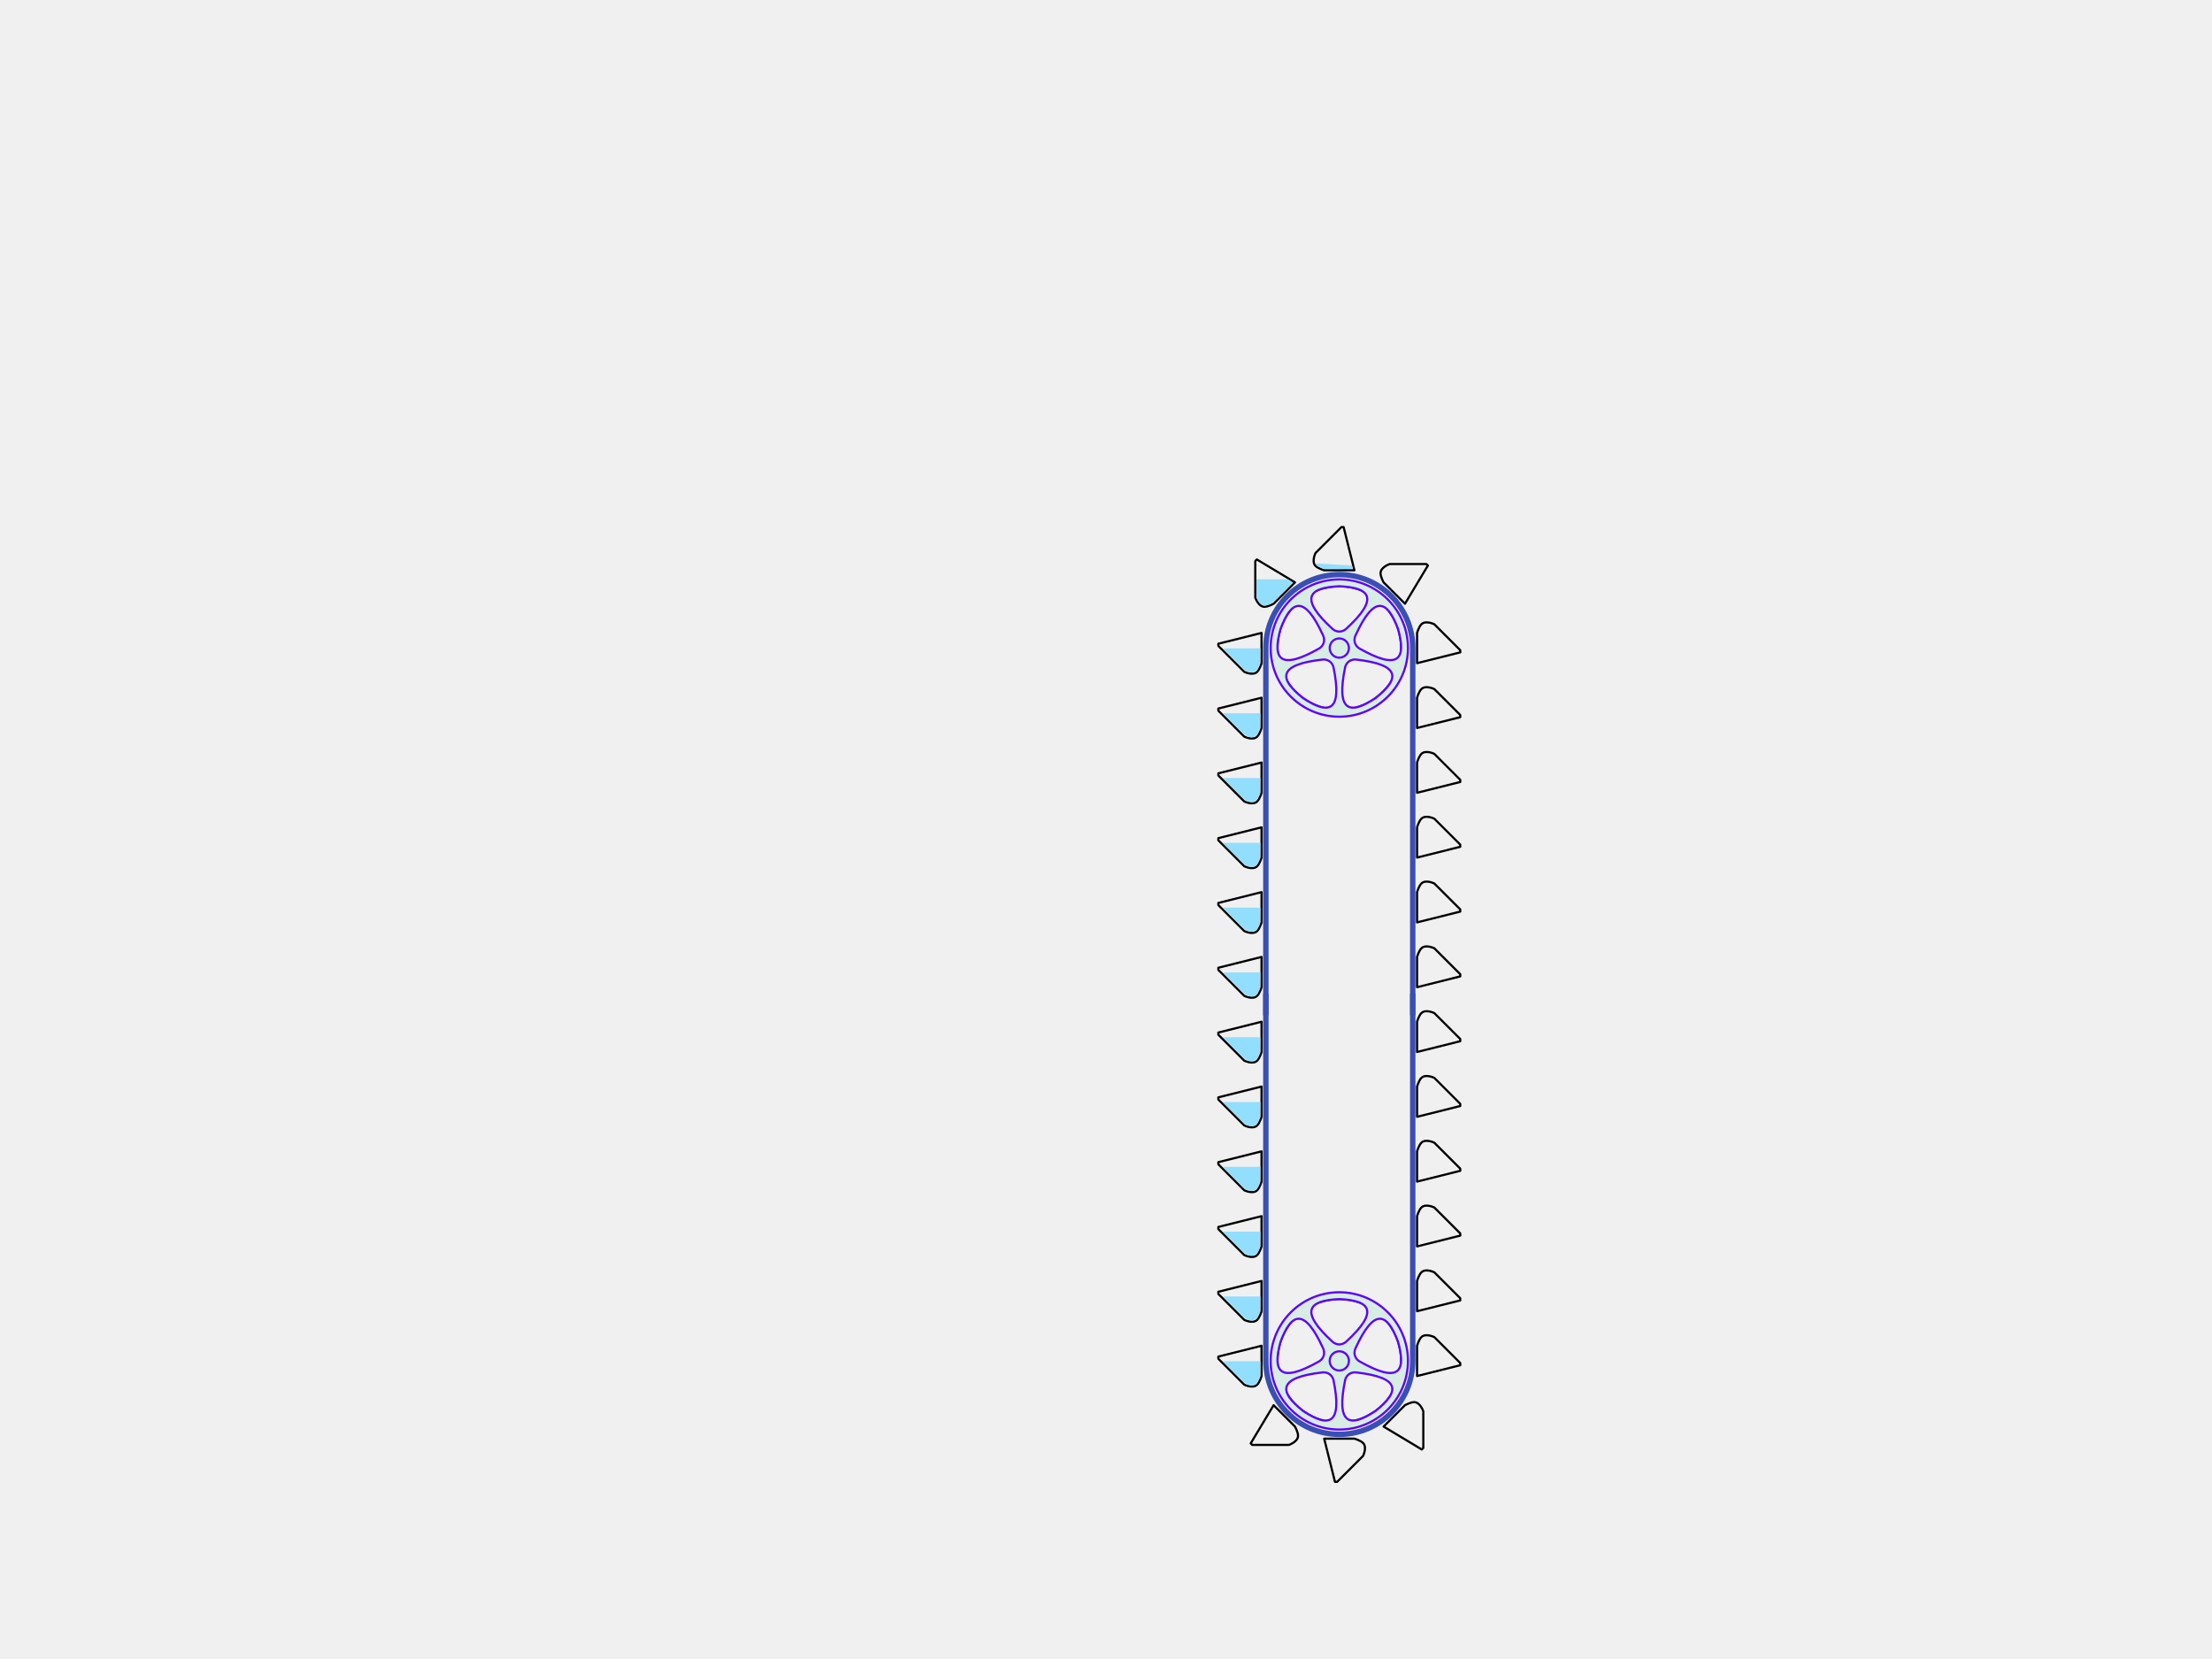
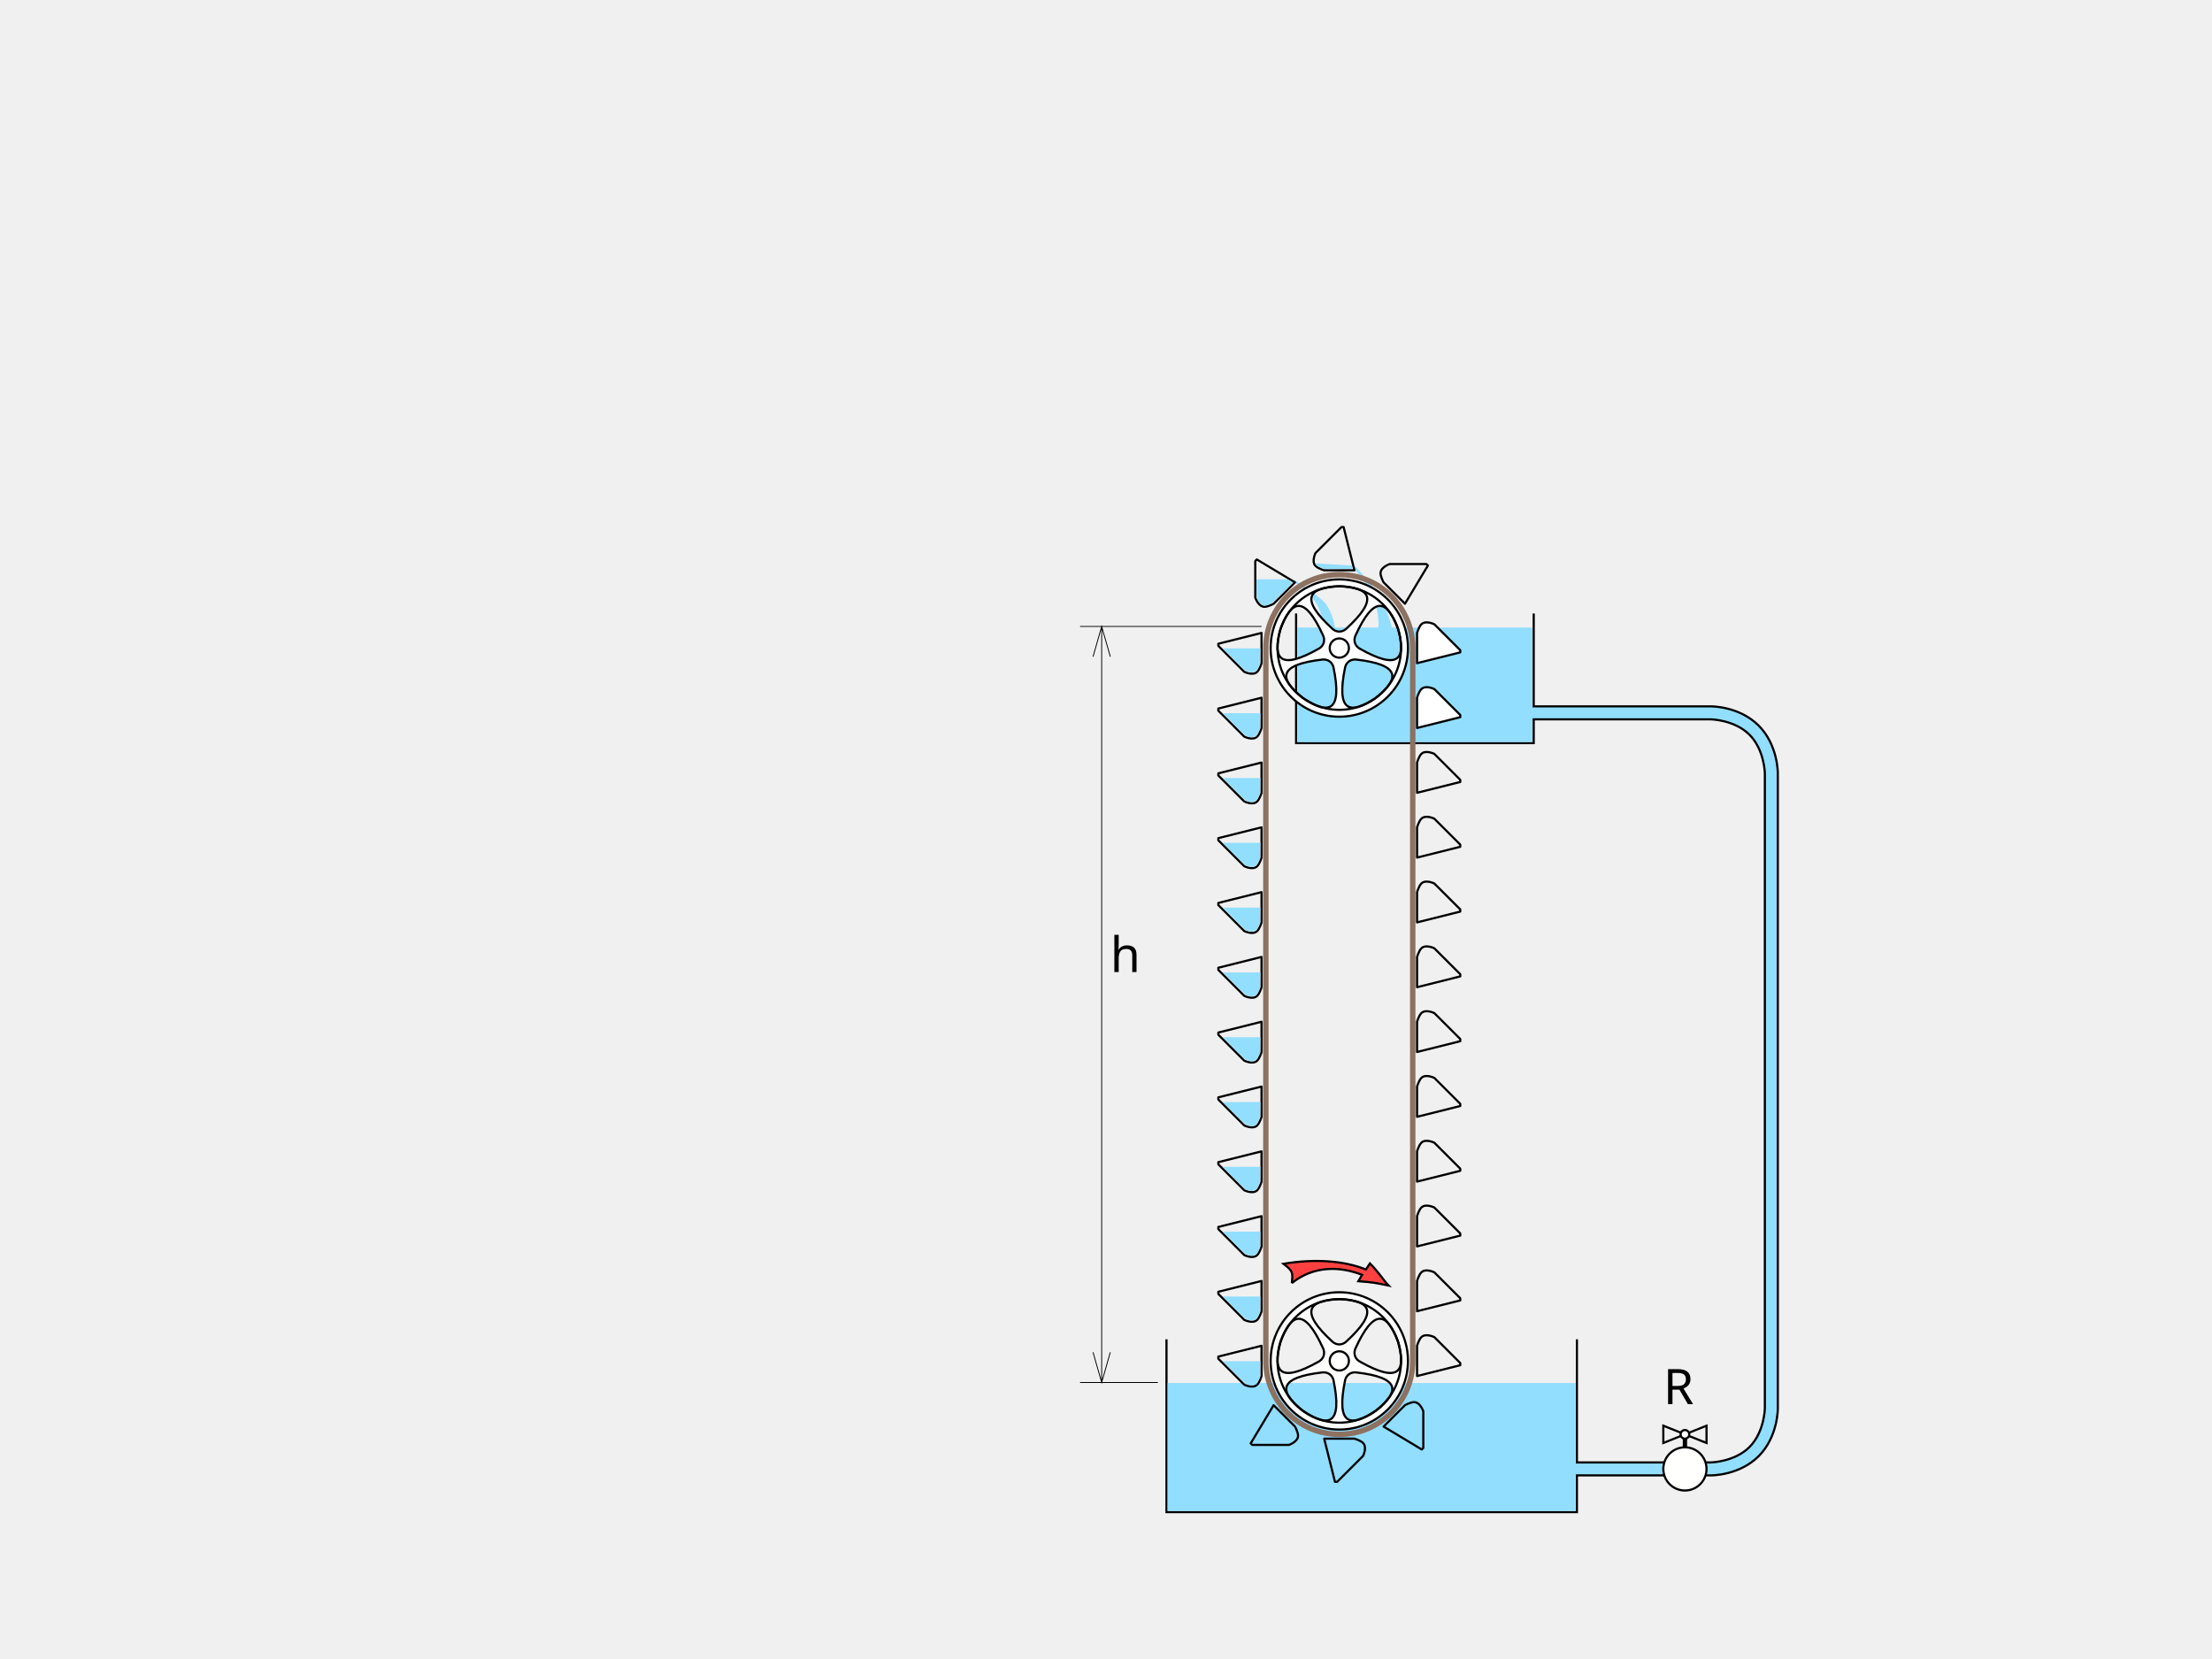
<svg xmlns="http://www.w3.org/2000/svg" width="1024" height="768" viewBox="0 0 1024 768" version="1.1" id="svg5" xml:space="preserve">
  <defs id="defs2" />
-   <g id="layer4" style="display:inline">
-     <path id="path300" style="display:inline;fill:none;stroke:#3a4fb4;stroke-width:3.139;paint-order:fill markers stroke" d="m 457.433,512.834 v 0 L 457.433,300 c 0,-23.509 19.058,-42.567 42.567,-42.567 23.509,0 42.567,19.058 42.567,42.567 l -1e-5,212.834" transform="matrix(0.7987453,0,0,0.7987453,220.6274,60.37641)" />
-     <path id="path516" style="display:inline;fill:none;stroke:#3a4fb4;stroke-width:2.507;paint-order:fill markers stroke" d="m 586,460 v 0 l 10e-6,170 c 0,18.778 15.222,34 34,34 18.778,0 34,-15.222 34,-34 V 460" />
+   <g id="layer10" style="display:inline">
+     <path style="display:inline;fill:none;stroke:#000000;stroke-width:1px;stroke-linecap:butt;stroke-linejoin:miter;stroke-opacity:1" d="m 540,620 v 80 h 190 v -17.458 m 0,-5.083 V 620" id="path7132" />
+     <path style="display:inline;fill:#92deff;fill-opacity:1;stroke:#92deff;stroke-width:0.1;stroke-linejoin:round;stroke-dasharray:none;stroke-opacity:1;paint-order:fill markers stroke" d="m 540.625,669.875 v -29.625 h 94.375 94.375 v 29.625 29.625 h -94.375 -94.375 z" id="path9385" />
+     <path style="display:inline;fill:none;stroke:#92deff;stroke-width:6;stroke-linecap:butt;stroke-linejoin:miter;stroke-dasharray:none;stroke-opacity:1" d="m 726,680 h 66 c 0,0 12,0 20,-8 8,-8 8,-20 8,-20 V 358 c 0,0 0,-12 -8,-20 -8,-8 -20,-8 -20,-8 h -84" id="path9390" />
+     <path style="color:#000000;display:inline;fill:none;stroke:#000000;stroke-opacity:1;-inkscape-stroke:none" d="M 709.5,333 H 792 c 0,0 10.94,0.182 17.879,7.121 C 816.818,347.06 817,358 817,358 v 294 c 0,0 -0.182,10.94 -7.121,17.879 C 802.94,676.818 792,677 792,677 h -62.486 m 0,6 H 792 c 0,0 13.06,0.182 22.121,-8.879 C 823.182,665.06 823,652 823,652 V 358 c 0,0 0.182,-13.06 -8.879,-22.121 C 805.06,326.818 792,327 792,327 h -82.5" id="path9461" />
  </g>
-   <g id="layer5" style="display:inline">
-     <path style="display:inline;fill:none;stroke:#000000;stroke-width:1;stroke-linecap:butt;stroke-linejoin:round;stroke-dasharray:none;stroke-opacity:1" d="m 564,298 20,-5 v 14 c 0,0 -0.798,2.798 -2,4 -2,2 -6,0 -6,0 l -12,-12 z" id="path555" />
-     <path style="display:inline;fill:none;stroke:#000000;stroke-width:1;stroke-linecap:butt;stroke-linejoin:round;stroke-dasharray:none;stroke-opacity:1" d="m 581.816,258.988 17.678,10.607 -9.899,9.899 c 0,0 -2.543,1.414 -4.243,1.414 -2.828,0 -4.243,-4.243 -4.243,-4.243 v -16.971 z" id="path1902" />
-     <path style="display:inline;fill:none;stroke:#000000;stroke-width:1;stroke-linecap:butt;stroke-linejoin:round;stroke-dasharray:none;stroke-opacity:1" d="M 622,244 627,264 h -14 c 0,0 -2.798,-0.798 -4,-2 -2,-2 0,-6 0,-6 l 12,-12 z" id="path1904" />
-     <path style="display:inline;fill:none;stroke:#000000;stroke-width:1;stroke-linecap:butt;stroke-linejoin:round;stroke-dasharray:none;stroke-opacity:1" d="m 661.012,261.816 -10.607,17.678 -9.899,-9.899 c 0,0 -1.414,-2.543 -1.414,-4.243 0,-2.828 4.243,-4.243 4.243,-4.243 h 16.971 z" id="path1906" />
-     <path style="display:inline;fill:none;stroke:#000000;stroke-width:1;stroke-linecap:butt;stroke-linejoin:round;stroke-dasharray:none;stroke-opacity:1" d="M 676,302 656,307 v -14 c 0,0 0.798,-2.798 2,-4 2,-2 6,0 6,0 l 12,12 z" id="path1908" />
-     <path style="fill:#92deff;fill-opacity:1;stroke:none;stroke-width:0.1;stroke-linejoin:round;stroke-dasharray:none;paint-order:fill markers stroke" d="m 578.413,311.184 c -1.74,-0.39 -1.792,-0.432 -7.159,-5.802 l -5.213,-5.215 h 8.715 8.715 l -0.054,3.58 -0.054,3.58 -0.795,1.591 c -0.704,1.407 -0.886,1.637 -1.584,1.989 -0.742,0.374 -1.685,0.476 -2.57,0.278 z" id="path2128" />
-     <path style="fill:#92deff;fill-opacity:1;stroke:none;stroke-width:0.1;stroke-linejoin:round;stroke-dasharray:none;paint-order:fill markers stroke" d="m 584.411,280.033 c -0.826,-0.375 -1.661,-1.313 -2.291,-2.573 -0.428,-0.857 -0.437,-0.96 -0.437,-5.082 v -4.208 h 7.158 7.158 l 1.227,0.764 1.227,0.764 -4.717,4.7 c -4.87,4.852 -5.325,5.211 -7.224,5.706 -1.254,0.327 -1.226,0.328 -2.102,-0.07 z" id="path2130" />
-     <path style="fill:#92deff;fill-opacity:1;stroke:none;stroke-width:0.1;stroke-linejoin:round;stroke-dasharray:none;paint-order:fill markers stroke" d="m 611.585,262.837 c -1.193,-0.504 -2.869,-1.781 -2.64,-2.011 0.053,-0.053 3.683,0.146 8.067,0.442 4.384,0.296 8.164,0.538 8.4,0.538 0.321,0 0.457,0.122 0.544,0.486 0.064,0.267 0.157,0.625 0.208,0.795 0.086,0.291 -0.308,0.309 -6.593,0.304 l -6.685,-0.006 z" id="path2132" />
-     <path style="display:inline;fill:none;stroke:#000000;stroke-width:1;stroke-linecap:butt;stroke-linejoin:round;stroke-dasharray:none;stroke-opacity:1" d="m 564,328 20,-5 v 14 c 0,0 -0.798,2.798 -2,4 -2,2 -6,0 -6,0 l -12,-12 z" id="path3100" />
-     <path style="display:inline;fill:none;stroke:#000000;stroke-width:1;stroke-linecap:butt;stroke-linejoin:round;stroke-dasharray:none;stroke-opacity:1" d="M 676,332 656,337 v -14 c 0,0 0.798,-2.798 2,-4 2,-2 6,0 6,0 l 12,12 z" id="path3102" />
-     <path style="fill:#92deff;fill-opacity:1;stroke:none;stroke-width:0.1;stroke-linejoin:round;stroke-dasharray:none;paint-order:fill markers stroke" d="m 578.413,341.184 c -1.74,-0.39 -1.792,-0.432 -7.159,-5.802 l -5.213,-5.215 h 8.715 8.715 l -0.054,3.58 -0.054,3.58 -0.795,1.591 c -0.704,1.407 -0.886,1.637 -1.584,1.989 -0.742,0.374 -1.685,0.476 -2.57,0.278 z" id="path3104" />
-     <path style="display:inline;fill:none;stroke:#000000;stroke-width:1;stroke-linecap:butt;stroke-linejoin:round;stroke-dasharray:none;stroke-opacity:1" d="m 564,358 20,-5 v 14 c 0,0 -0.798,2.798 -2,4 -2,2 -6,0 -6,0 l -12,-12 z" id="path3106" />
-     <path style="display:inline;fill:none;stroke:#000000;stroke-width:1;stroke-linecap:butt;stroke-linejoin:round;stroke-dasharray:none;stroke-opacity:1" d="M 676,362 656,367 v -14 c 0,0 0.798,-2.798 2,-4 2,-2 6,0 6,0 l 12,12 z" id="path3108" />
-     <path style="fill:#92deff;fill-opacity:1;stroke:none;stroke-width:0.1;stroke-linejoin:round;stroke-dasharray:none;paint-order:fill markers stroke" d="m 578.413,371.184 c -1.74,-0.39 -1.792,-0.432 -7.159,-5.802 l -5.213,-5.215 h 8.715 8.715 l -0.054,3.58 -0.054,3.58 -0.795,1.591 c -0.704,1.407 -0.886,1.637 -1.584,1.989 -0.742,0.374 -1.685,0.476 -2.57,0.278 z" id="path3110" />
-     <path style="display:inline;fill:none;stroke:#000000;stroke-width:1;stroke-linecap:butt;stroke-linejoin:round;stroke-dasharray:none;stroke-opacity:1" d="m 564,388 20,-5 v 14 c 0,0 -0.798,2.798 -2,4 -2,2 -6,0 -6,0 l -12,-12 z" id="path3112" />
-     <path style="display:inline;fill:none;stroke:#000000;stroke-width:1;stroke-linecap:butt;stroke-linejoin:round;stroke-dasharray:none;stroke-opacity:1" d="M 676,392 656,397 v -14 c 0,0 0.798,-2.798 2,-4 2,-2 6,0 6,0 l 12,12 z" id="path3114" />
-     <path style="fill:#92deff;fill-opacity:1;stroke:none;stroke-width:0.1;stroke-linejoin:round;stroke-dasharray:none;paint-order:fill markers stroke" d="m 578.413,401.184 c -1.74,-0.39 -1.792,-0.432 -7.159,-5.802 l -5.213,-5.215 h 8.715 8.715 l -0.054,3.58 -0.054,3.58 -0.795,1.591 c -0.704,1.407 -0.886,1.637 -1.584,1.989 -0.742,0.374 -1.685,0.476 -2.57,0.278 z" id="path3116" />
-     <path style="display:inline;fill:none;stroke:#000000;stroke-width:1;stroke-linecap:butt;stroke-linejoin:round;stroke-dasharray:none;stroke-opacity:1" d="m 564,418 20,-5 v 14 c 0,0 -0.798,2.798 -2,4 -2,2 -6,0 -6,0 l -12,-12 z" id="path3118" />
-     <path style="display:inline;fill:none;stroke:#000000;stroke-width:1;stroke-linecap:butt;stroke-linejoin:round;stroke-dasharray:none;stroke-opacity:1" d="M 676,422 656,427 v -14 c 0,0 0.798,-2.798 2,-4 2,-2 6,0 6,0 l 12,12 z" id="path3120" />
-     <path style="fill:#92deff;fill-opacity:1;stroke:none;stroke-width:0.1;stroke-linejoin:round;stroke-dasharray:none;paint-order:fill markers stroke" d="m 578.413,431.184 c -1.74,-0.39 -1.792,-0.432 -7.159,-5.802 l -5.213,-5.215 h 8.715 8.715 l -0.054,3.58 -0.054,3.58 -0.795,1.591 c -0.704,1.407 -0.886,1.637 -1.584,1.989 -0.742,0.374 -1.685,0.476 -2.57,0.278 z" id="path3122" />
-     <path style="display:inline;fill:none;stroke:#000000;stroke-width:1;stroke-linecap:butt;stroke-linejoin:round;stroke-dasharray:none;stroke-opacity:1" d="m 564,448 20,-5 v 14 c 0,0 -0.798,2.798 -2,4 -2,2 -6,0 -6,0 l -12,-12 z" id="path3124" />
-     <path style="display:inline;fill:none;stroke:#000000;stroke-width:1;stroke-linecap:butt;stroke-linejoin:round;stroke-dasharray:none;stroke-opacity:1" d="M 676,452 656,457 v -14 c 0,0 0.798,-2.798 2,-4 2,-2 6,0 6,0 l 12,12 z" id="path3126" />
-     <path style="fill:#92deff;fill-opacity:1;stroke:none;stroke-width:0.1;stroke-linejoin:round;stroke-dasharray:none;paint-order:fill markers stroke" d="m 578.413,461.184 c -1.74,-0.39 -1.792,-0.432 -7.159,-5.802 l -5.213,-5.215 h 8.715 8.715 l -0.054,3.58 -0.054,3.58 -0.795,1.591 c -0.704,1.407 -0.886,1.637 -1.584,1.989 -0.742,0.374 -1.685,0.476 -2.57,0.278 z" id="path3128" />
-     <path style="display:inline;fill:none;stroke:#000000;stroke-width:1;stroke-linecap:butt;stroke-linejoin:round;stroke-dasharray:none;stroke-opacity:1" d="m 564,478 20,-5 v 14 c 0,0 -0.798,2.798 -2,4 -2,2 -6,0 -6,0 l -12,-12 z" id="path3130" />
-     <path style="display:inline;fill:none;stroke:#000000;stroke-width:1;stroke-linecap:butt;stroke-linejoin:round;stroke-dasharray:none;stroke-opacity:1" d="M 676,482 656,487 v -14 c 0,0 0.798,-2.798 2,-4 2,-2 6,0 6,0 l 12,12 z" id="path3132" />
-     <path style="fill:#92deff;fill-opacity:1;stroke:none;stroke-width:0.1;stroke-linejoin:round;stroke-dasharray:none;paint-order:fill markers stroke" d="m 578.413,491.184 c -1.74,-0.39 -1.792,-0.432 -7.159,-5.802 l -5.213,-5.215 h 8.715 8.715 l -0.054,3.58 -0.054,3.58 -0.795,1.591 c -0.704,1.407 -0.886,1.637 -1.584,1.989 -0.742,0.374 -1.685,0.476 -2.57,0.278 z" id="path3134" />
-     <path style="display:inline;fill:none;stroke:#000000;stroke-width:1;stroke-linecap:butt;stroke-linejoin:round;stroke-dasharray:none;stroke-opacity:1" d="m 564,508 20,-5 v 14 c 0,0 -0.798,2.798 -2,4 -2,2 -6,0 -6,0 l -12,-12 z" id="path3136" />
-     <path style="display:inline;fill:none;stroke:#000000;stroke-width:1;stroke-linecap:butt;stroke-linejoin:round;stroke-dasharray:none;stroke-opacity:1" d="M 676,512 656,517 v -14 c 0,0 0.798,-2.798 2,-4 2,-2 6,0 6,0 l 12,12 z" id="path3138" />
-     <path style="fill:#92deff;fill-opacity:1;stroke:none;stroke-width:0.1;stroke-linejoin:round;stroke-dasharray:none;paint-order:fill markers stroke" d="m 578.413,521.184 c -1.74,-0.39 -1.792,-0.432 -7.159,-5.802 l -5.213,-5.215 h 8.715 8.715 l -0.054,3.58 -0.054,3.58 -0.795,1.591 c -0.704,1.407 -0.886,1.637 -1.584,1.989 -0.742,0.374 -1.685,0.476 -2.57,0.278 z" id="path3140" />
-     <path style="display:inline;fill:none;stroke:#000000;stroke-width:1;stroke-linecap:butt;stroke-linejoin:round;stroke-dasharray:none;stroke-opacity:1" d="m 564,538 20,-5 v 14 c 0,0 -0.798,2.798 -2,4 -2,2 -6,0 -6,0 l -12,-12 z" id="path3142" />
-     <path style="display:inline;fill:none;stroke:#000000;stroke-width:1;stroke-linecap:butt;stroke-linejoin:round;stroke-dasharray:none;stroke-opacity:1" d="M 676,542 656,547 v -14 c 0,0 0.798,-2.798 2,-4 2,-2 6,0 6,0 l 12,12 z" id="path3144" />
-     <path style="fill:#92deff;fill-opacity:1;stroke:none;stroke-width:0.1;stroke-linejoin:round;stroke-dasharray:none;paint-order:fill markers stroke" d="m 578.413,551.184 c -1.74,-0.39 -1.792,-0.432 -7.159,-5.802 l -5.213,-5.215 h 8.715 8.715 l -0.054,3.58 -0.054,3.58 -0.795,1.591 c -0.704,1.407 -0.886,1.637 -1.584,1.989 -0.742,0.374 -1.685,0.476 -2.57,0.278 z" id="path3146" />
-     <path style="display:inline;fill:none;stroke:#000000;stroke-width:1;stroke-linecap:butt;stroke-linejoin:round;stroke-dasharray:none;stroke-opacity:1" d="m 564,568 20,-5 v 14 c 0,0 -0.798,2.798 -2,4 -2,2 -6,0 -6,0 l -12,-12 z" id="path3148" />
-     <path style="display:inline;fill:none;stroke:#000000;stroke-width:1;stroke-linecap:butt;stroke-linejoin:round;stroke-dasharray:none;stroke-opacity:1" d="M 676,572 656,577 v -14 c 0,0 0.798,-2.798 2,-4 2,-2 6,0 6,0 l 12,12 z" id="path3150" />
-     <path style="fill:#92deff;fill-opacity:1;stroke:none;stroke-width:0.1;stroke-linejoin:round;stroke-dasharray:none;paint-order:fill markers stroke" d="m 578.413,581.184 c -1.74,-0.39 -1.792,-0.432 -7.159,-5.802 l -5.213,-5.215 h 8.715 8.715 l -0.054,3.58 -0.054,3.58 -0.795,1.591 c -0.704,1.407 -0.886,1.637 -1.584,1.989 -0.742,0.374 -1.685,0.476 -2.57,0.278 z" id="path3152" />
-     <path style="display:inline;fill:none;stroke:#000000;stroke-width:1;stroke-linecap:butt;stroke-linejoin:round;stroke-dasharray:none;stroke-opacity:1" d="m 564,598 20,-5 v 14 c 0,0 -0.798,2.798 -2,4 -2,2 -6,0 -6,0 l -12,-12 z" id="path3154" />
-     <path style="display:inline;fill:none;stroke:#000000;stroke-width:1;stroke-linecap:butt;stroke-linejoin:round;stroke-dasharray:none;stroke-opacity:1" d="M 676,602 656,607 v -14 c 0,0 0.798,-2.798 2,-4 2,-2 6,0 6,0 l 12,12 z" id="path3156" />
-     <path style="fill:#92deff;fill-opacity:1;stroke:none;stroke-width:0.1;stroke-linejoin:round;stroke-dasharray:none;paint-order:fill markers stroke" d="m 578.413,611.184 c -1.74,-0.39 -1.792,-0.432 -7.159,-5.802 l -5.213,-5.215 h 8.715 8.715 l -0.054,3.58 -0.054,3.58 -0.795,1.591 c -0.704,1.407 -0.886,1.637 -1.584,1.989 -0.742,0.374 -1.685,0.476 -2.57,0.278 z" id="path3158" />
-     <path style="display:inline;fill:none;stroke:#000000;stroke-width:1;stroke-linecap:butt;stroke-linejoin:round;stroke-dasharray:none;stroke-opacity:1" d="m 564,628 20,-5 v 14 c 0,0 -0.798,2.798 -2,4 -2,2 -6,0 -6,0 l -12,-12 z" id="path3160" />
-     <path style="display:inline;fill:none;stroke:#000000;stroke-width:1;stroke-linecap:butt;stroke-linejoin:round;stroke-dasharray:none;stroke-opacity:1" d="M 676,632 656,637 v -14 c 0,0 0.798,-2.798 2,-4 2,-2 6,0 6,0 l 12,12 z" id="path3162" />
-     <path style="fill:#92deff;fill-opacity:1;stroke:none;stroke-width:0.1;stroke-linejoin:round;stroke-dasharray:none;paint-order:fill markers stroke" d="m 578.413,641.184 c -1.74,-0.39 -1.792,-0.432 -7.159,-5.802 l -5.213,-5.215 h 8.715 8.715 l -0.054,3.58 -0.054,3.58 -0.795,1.591 c -0.704,1.407 -0.886,1.637 -1.584,1.989 -0.742,0.374 -1.685,0.476 -2.57,0.278 z" id="path3164" />
-     <path style="display:inline;fill:none;stroke:#000000;stroke-width:1;stroke-linecap:butt;stroke-linejoin:round;stroke-dasharray:none;stroke-opacity:1" d="m 658.184,671.012 -17.678,-10.607 9.899,-9.899 c 0,0 2.543,-1.414 4.243,-1.414 2.828,0 4.243,4.243 4.243,4.243 v 16.971 z" id="path3272" />
-     <path style="display:inline;fill:none;stroke:#000000;stroke-width:1;stroke-linecap:butt;stroke-linejoin:round;stroke-dasharray:none;stroke-opacity:1" d="M 618,686 613,666 h 14 c 0,0 2.798,0.798 4,2 2,2 0,6 0,6 l -12,12 z" id="path3274" />
-     <path style="display:inline;fill:none;stroke:#000000;stroke-width:1;stroke-linecap:butt;stroke-linejoin:round;stroke-dasharray:none;stroke-opacity:1" d="m 578.988,668.184 10.607,-17.678 9.899,9.899 c 0,0 1.414,2.543 1.414,4.243 0,2.828 -4.243,4.243 -4.243,4.243 h -16.971 z" id="path3276" />
+   <g id="layer11">
+     <path style="display:inline;fill:none;stroke:#000000;stroke-width:2;stroke-linecap:butt;stroke-linejoin:miter;stroke-dasharray:none;stroke-opacity:1" d="m 780,670 v -4" id="path10673" />
+     <circle style="display:inline;fill:#fffffe;fill-opacity:1;stroke:#000000;stroke-width:1;stroke-linejoin:round;stroke-dasharray:none;stroke-opacity:1;paint-order:fill markers stroke" id="path9521" cx="780" cy="680" r="10" />
+     <path id="path10671" style="display:inline;fill:none;stroke:#000000;stroke-width:1px;stroke-linecap:butt;stroke-linejoin:miter;stroke-opacity:1" d="m 780,664 10,-4 v 8 l -10,-4 m 0,0 -10,-4 v 8 z" />
+     <circle style="display:inline;fill:#fffffe;fill-opacity:1;stroke:#000000;stroke-width:1;stroke-linejoin:round;stroke-dasharray:none;stroke-opacity:1;paint-order:fill markers stroke" id="path10667" cx="780" cy="664" r="2" />
  </g>
-   <g id="g525" style="display:inline;stroke-width:1.252" transform="matrix(0.7987453,0,0,0.7987453,220.6274,400.3764)">
-     <circle style="display:inline;fill:none;stroke:#3a4fb4;stroke-width:1;stroke-dasharray:none;stroke-opacity:1;paint-order:fill markers stroke" id="circle5766" cx="620" cy="630" r="28.602" transform="matrix(1.251964,0,0,1.251964,-276.2174,-501.2567)" />
-     <path id="path5764" style="display:inline;fill:#d7ede4;fill-opacity:1;stroke:#5c00ff;stroke-width:1;stroke-dasharray:none;stroke-opacity:1;paint-order:fill markers stroke" d="m 603.188,653.14 c 12.2,8.079 18.274,6.206 14.153,-14.073 0,0 -0.281,-1.776 -1.824,-2.896 -1.543,-1.121 -3.318,-0.84 -3.318,-0.84 -20.56,2.346 -20.464,8.702 -9.01,17.809 z m -10.39,-31.978 c -3.913,14.1 -0.255,19.298 17.757,9.111 0,0 1.602,-0.816 2.191,-2.63 0.589,-1.813 -0.227,-3.415 -0.227,-3.415 -8.585,-18.829 -14.599,-16.773 -19.721,-3.066 z m 44.014,31.978 c 11.453,-9.107 11.55,-15.462 -9.01,-17.809 0,0 -1.776,-0.281 -3.318,0.84 -1.543,1.121 -1.824,2.896 -1.824,2.896 -4.122,20.279 1.952,22.151 14.153,14.073 z m 10.39,-31.978 c -5.122,-13.707 -11.136,-15.763 -19.721,3.066 0,0 -0.816,1.602 -0.227,3.415 0.589,1.813 2.191,2.63 2.191,2.63 18.013,10.187 21.67,4.989 17.757,-9.111 z M 620,601.398 c -14.619,0.636 -18.432,5.72 -3.178,19.704 0,0 1.271,1.271 3.178,1.271 1.907,0 3.178,-1.271 3.178,-1.271 15.254,-13.983 11.441,-19.068 -3.178,-19.704 z m 4.449,28.602 a 4.449,4.449 0 0 1 -4.449,4.449 4.449,4.449 0 0 1 -4.449,-4.449 4.449,4.449 0 0 1 4.449,-4.449 4.449,4.449 0 0 1 4.449,4.449 z m 27.331,0 a 31.78,31.78 0 0 1 -31.78,31.78 31.78,31.78 0 0 1 -31.78,-31.78 31.78,31.78 0 0 1 31.78,-31.78 31.78,31.78 0 0 1 31.78,31.78 z" transform="matrix(1.251964,0,0,1.251964,-276.2174,-501.2567)" />
+   <text xml:space="preserve" style="font-style:normal;font-weight:normal;font-size:22.677px;line-height:1.25;font-family:sans-serif;display:inline;fill:#000000;fill-opacity:1;stroke:none" x="770" y="650" id="text11631-3">
+     <tspan id="tspan11629-5" x="770" y="650" style="font-size:22.677px">R</tspan>
+   </text>
+   <g id="layer9" style="display:inline">
+     <path style="display:inline;fill:none;stroke:#000000;stroke-width:1px;stroke-linecap:butt;stroke-linejoin:miter;stroke-opacity:1" d="m 600,284 v 60 h 110 v -10.938 m 0,-6.25 V 284" id="path6414" />
+     <path style="display:inline;fill:#92deff;fill-opacity:1;stroke:none;stroke-width:1;stroke-linejoin:round;paint-order:fill markers stroke" d="m 600.625,317 v -26.5 h 54.375 54.375 v 26.5 26.5 h -54.375 -54.375 z" id="path6491" />
+     <path id="path7067" style="display:inline;fill:#92deff;fill-opacity:1;stroke:#92deff;stroke-width:0.1;stroke-linecap:butt;stroke-linejoin:miter;stroke-dasharray:none;stroke-opacity:1" d="m 626.75,263.25 c 0,0 13.25,12.75 11.25,28.75 -0.413,3.308 7.169,3.789 6.625,0.5 C 641.75,275.125 627,262.125 627,262.125 M 600,270 c 0,0 14,8 12,22 -0.283,1.98 6,0 6,0 0,0 0,-6 -4,-12 -2.628,-3.942 -15.375,-11.75 -15.375,-11.75" />
  </g>
-   <g id="g1270" style="display:inline;stroke-width:1.252" transform="matrix(0.7987453,0,0,0.7987453,220.6274,60.37641)">
-     <circle style="display:inline;fill:none;stroke:#3a4fb4;stroke-width:1;stroke-dasharray:none;stroke-opacity:1;paint-order:fill markers stroke" id="path1903" cx="620" cy="300" r="28.602" transform="matrix(1.251964,0,0,1.251964,-276.2174,-75.58907)" />
-     <path id="use1113" style="display:inline;fill:#d7ede4;fill-opacity:1;stroke:#5c00ff;stroke-width:1;stroke-dasharray:none;stroke-opacity:1;paint-order:fill markers stroke" d="m 603.188,323.139 c 12.2,8.079 18.274,6.206 14.153,-14.073 0,0 -0.281,-1.776 -1.824,-2.896 -1.543,-1.121 -3.318,-0.84 -3.318,-0.84 -20.56,2.346 -20.464,8.702 -9.01,17.809 z m -10.39,-31.978 c -3.913,14.1 -0.255,19.298 17.757,9.111 0,0 1.602,-0.816 2.191,-2.63 0.589,-1.813 -0.227,-3.415 -0.227,-3.415 -8.585,-18.829 -14.599,-16.773 -19.721,-3.066 z m 44.014,31.978 c 11.453,-9.107 11.55,-15.462 -9.01,-17.809 0,0 -1.776,-0.281 -3.318,0.84 -1.543,1.121 -1.824,2.896 -1.824,2.896 -4.122,20.279 1.952,22.151 14.153,14.073 z m 10.39,-31.978 c -5.122,-13.707 -11.136,-15.763 -19.721,3.066 0,0 -0.816,1.602 -0.227,3.415 0.589,1.813 2.191,2.63 2.191,2.63 18.013,10.187 21.67,4.989 17.757,-9.111 z M 620,271.398 c -14.619,0.636 -18.432,5.72 -3.178,19.704 0,0 1.271,1.271 3.178,1.271 1.907,0 3.178,-1.271 3.178,-1.271 15.254,-13.983 11.441,-19.068 -3.178,-19.704 z M 624.449,300 A 4.449,4.449 0 0 1 620,304.449 4.449,4.449 0 0 1 615.551,300 4.449,4.449 0 0 1 620,295.551 4.449,4.449 0 0 1 624.449,300 Z m 27.331,0 a 31.78,31.78 0 0 1 -31.78,31.78 31.78,31.78 0 0 1 -31.78,-31.78 31.78,31.78 0 0 1 31.78,-31.78 A 31.78,31.78 0 0 1 651.78,300 Z" transform="matrix(1.251964,0,0,1.251964,-276.2174,-75.58907)" />
+   <g id="layer8" style="display:inline">
+     <g id="layer4" style="display:inline">
+       <path id="path516" style="display:inline;fill:none;stroke:#8d7161;stroke-width:2.507;stroke-opacity:1;paint-order:fill markers stroke" d="m 586,460 v 0 l 10e-6,170 c 0,18.778 15.222,34 34,34 18.778,0 34,-15.222 34,-34 V 460 m -68,10 v 0 l 10e-6,-170 c 0,-18.778 15.222,-34 34,-34 C 638.778,266 654,281.222 654,300 v 170" />
+     </g>
+     <g id="layer5" style="display:inline">
+       <path style="display:inline;fill:none;stroke:#000000;stroke-width:1;stroke-linecap:butt;stroke-linejoin:round;stroke-dasharray:none;stroke-opacity:1" d="m 564,298 20,-5 v 14 c 0,0 -0.798,2.798 -2,4 -2,2 -6,0 -6,0 l -12,-12 z" id="path555" />
+       <path style="display:inline;fill:none;stroke:#000000;stroke-width:1;stroke-linecap:butt;stroke-linejoin:round;stroke-dasharray:none;stroke-opacity:1" d="m 581.816,258.988 17.678,10.607 -9.899,9.899 c 0,0 -2.543,1.414 -4.243,1.414 -2.828,0 -4.243,-4.243 -4.243,-4.243 v -16.971 z" id="path1902" />
+       <path style="display:inline;fill:none;stroke:#000000;stroke-width:1;stroke-linecap:butt;stroke-linejoin:round;stroke-dasharray:none;stroke-opacity:1" d="M 622,244 627,264 h -14 c 0,0 -2.798,-0.798 -4,-2 -2,-2 0,-6 0,-6 l 12,-12 z" id="path1904" />
+       <path style="display:inline;fill:none;stroke:#000000;stroke-width:1;stroke-linecap:butt;stroke-linejoin:round;stroke-dasharray:none;stroke-opacity:1" d="m 661.012,261.816 -10.607,17.678 -9.899,-9.899 c 0,0 -1.414,-2.543 -1.414,-4.243 0,-2.828 4.243,-4.243 4.243,-4.243 h 16.971 z" id="path1906" />
+       <path style="display:inline;fill:#ffffff;fill-opacity:1;stroke:#000000;stroke-width:1;stroke-linecap:butt;stroke-linejoin:round;stroke-dasharray:none;stroke-opacity:1" d="M 676,302 656,307 v -14 c 0,0 0.798,-2.798 2,-4 2,-2 6,0 6,0 l 12,12 z" id="path1908" />
+       <path style="fill:#92deff;fill-opacity:1;stroke:none;stroke-width:0.1;stroke-linejoin:round;stroke-dasharray:none;paint-order:fill markers stroke" d="m 578.413,311.184 c -1.74,-0.39 -1.792,-0.432 -7.159,-5.802 l -5.213,-5.215 h 8.715 8.715 l -0.054,3.58 -0.054,3.58 -0.795,1.591 c -0.704,1.407 -0.886,1.637 -1.584,1.989 -0.742,0.374 -1.685,0.476 -2.57,0.278 z" id="path2128" />
+       <path style="fill:#92deff;fill-opacity:1;stroke:none;stroke-width:0.1;stroke-linejoin:round;stroke-dasharray:none;paint-order:fill markers stroke" d="m 584.411,280.033 c -0.826,-0.375 -1.661,-1.313 -2.291,-2.573 -0.428,-0.857 -0.437,-0.96 -0.437,-5.082 v -4.208 h 7.158 7.158 l 1.227,0.764 1.227,0.764 -4.717,4.7 c -4.87,4.852 -5.325,5.211 -7.224,5.706 -1.254,0.327 -1.226,0.328 -2.102,-0.07 z" id="path2130" />
+       <path style="fill:#92deff;fill-opacity:1;stroke:none;stroke-width:0.1;stroke-linejoin:round;stroke-dasharray:none;paint-order:fill markers stroke" d="m 611.585,262.837 c -1.193,-0.504 -2.869,-1.781 -2.64,-2.011 0.053,-0.053 3.683,0.146 8.067,0.442 4.384,0.296 8.164,0.538 8.4,0.538 0.321,0 0.457,0.122 0.544,0.486 0.064,0.267 0.157,0.625 0.208,0.795 0.086,0.291 -0.308,0.309 -6.593,0.304 l -6.685,-0.006 z" id="path2132" />
+       <path style="display:inline;fill:none;stroke:#000000;stroke-width:1;stroke-linecap:butt;stroke-linejoin:round;stroke-dasharray:none;stroke-opacity:1" d="m 564,328 20,-5 v 14 c 0,0 -0.798,2.798 -2,4 -2,2 -6,0 -6,0 l -12,-12 z" id="path3100" />
+       <path style="display:inline;fill:#ffffff;fill-opacity:1;stroke:#000000;stroke-width:1;stroke-linecap:butt;stroke-linejoin:round;stroke-dasharray:none;stroke-opacity:1" d="M 676,332 656,337 v -14 c 0,0 0.798,-2.798 2,-4 2,-2 6,0 6,0 l 12,12 z" id="path3102" />
+       <path style="fill:#92deff;fill-opacity:1;stroke:none;stroke-width:0.1;stroke-linejoin:round;stroke-dasharray:none;paint-order:fill markers stroke" d="m 578.413,341.184 c -1.74,-0.39 -1.792,-0.432 -7.159,-5.802 l -5.213,-5.215 h 8.715 8.715 l -0.054,3.58 -0.054,3.58 -0.795,1.591 c -0.704,1.407 -0.886,1.637 -1.584,1.989 -0.742,0.374 -1.685,0.476 -2.57,0.278 z" id="path3104" />
+       <path style="display:inline;fill:none;stroke:#000000;stroke-width:1;stroke-linecap:butt;stroke-linejoin:round;stroke-dasharray:none;stroke-opacity:1" d="m 564,358 20,-5 v 14 c 0,0 -0.798,2.798 -2,4 -2,2 -6,0 -6,0 l -12,-12 z" id="path3106" />
+       <path style="display:inline;fill:none;stroke:#000000;stroke-width:1;stroke-linecap:butt;stroke-linejoin:round;stroke-dasharray:none;stroke-opacity:1" d="M 676,362 656,367 v -14 c 0,0 0.798,-2.798 2,-4 2,-2 6,0 6,0 l 12,12 z" id="path3108" />
+       <path style="fill:#92deff;fill-opacity:1;stroke:none;stroke-width:0.1;stroke-linejoin:round;stroke-dasharray:none;paint-order:fill markers stroke" d="m 578.413,371.184 c -1.74,-0.39 -1.792,-0.432 -7.159,-5.802 l -5.213,-5.215 h 8.715 8.715 l -0.054,3.58 -0.054,3.58 -0.795,1.591 c -0.704,1.407 -0.886,1.637 -1.584,1.989 -0.742,0.374 -1.685,0.476 -2.57,0.278 z" id="path3110" />
+       <path style="display:inline;fill:none;stroke:#000000;stroke-width:1;stroke-linecap:butt;stroke-linejoin:round;stroke-dasharray:none;stroke-opacity:1" d="m 564,388 20,-5 v 14 c 0,0 -0.798,2.798 -2,4 -2,2 -6,0 -6,0 l -12,-12 z" id="path3112" />
+       <path style="display:inline;fill:none;stroke:#000000;stroke-width:1;stroke-linecap:butt;stroke-linejoin:round;stroke-dasharray:none;stroke-opacity:1" d="M 676,392 656,397 v -14 c 0,0 0.798,-2.798 2,-4 2,-2 6,0 6,0 l 12,12 z" id="path3114" />
+       <path style="fill:#92deff;fill-opacity:1;stroke:none;stroke-width:0.1;stroke-linejoin:round;stroke-dasharray:none;paint-order:fill markers stroke" d="m 578.413,401.184 c -1.74,-0.39 -1.792,-0.432 -7.159,-5.802 l -5.213,-5.215 h 8.715 8.715 l -0.054,3.58 -0.054,3.58 -0.795,1.591 c -0.704,1.407 -0.886,1.637 -1.584,1.989 -0.742,0.374 -1.685,0.476 -2.57,0.278 z" id="path3116" />
+       <path style="display:inline;fill:none;stroke:#000000;stroke-width:1;stroke-linecap:butt;stroke-linejoin:round;stroke-dasharray:none;stroke-opacity:1" d="m 564,418 20,-5 v 14 c 0,0 -0.798,2.798 -2,4 -2,2 -6,0 -6,0 l -12,-12 z" id="path3118" />
+       <path style="display:inline;fill:none;stroke:#000000;stroke-width:1;stroke-linecap:butt;stroke-linejoin:round;stroke-dasharray:none;stroke-opacity:1" d="M 676,422 656,427 v -14 c 0,0 0.798,-2.798 2,-4 2,-2 6,0 6,0 l 12,12 z" id="path3120" />
+       <path style="fill:#92deff;fill-opacity:1;stroke:none;stroke-width:0.1;stroke-linejoin:round;stroke-dasharray:none;paint-order:fill markers stroke" d="m 578.413,431.184 c -1.74,-0.39 -1.792,-0.432 -7.159,-5.802 l -5.213,-5.215 h 8.715 8.715 l -0.054,3.58 -0.054,3.58 -0.795,1.591 c -0.704,1.407 -0.886,1.637 -1.584,1.989 -0.742,0.374 -1.685,0.476 -2.57,0.278 z" id="path3122" />
+       <path style="display:inline;fill:none;stroke:#000000;stroke-width:1;stroke-linecap:butt;stroke-linejoin:round;stroke-dasharray:none;stroke-opacity:1" d="m 564,448 20,-5 v 14 c 0,0 -0.798,2.798 -2,4 -2,2 -6,0 -6,0 l -12,-12 z" id="path3124" />
+       <path style="display:inline;fill:none;stroke:#000000;stroke-width:1;stroke-linecap:butt;stroke-linejoin:round;stroke-dasharray:none;stroke-opacity:1" d="M 676,452 656,457 v -14 c 0,0 0.798,-2.798 2,-4 2,-2 6,0 6,0 l 12,12 z" id="path3126" />
+       <path style="fill:#92deff;fill-opacity:1;stroke:none;stroke-width:0.1;stroke-linejoin:round;stroke-dasharray:none;paint-order:fill markers stroke" d="m 578.413,461.184 c -1.74,-0.39 -1.792,-0.432 -7.159,-5.802 l -5.213,-5.215 h 8.715 8.715 l -0.054,3.58 -0.054,3.58 -0.795,1.591 c -0.704,1.407 -0.886,1.637 -1.584,1.989 -0.742,0.374 -1.685,0.476 -2.57,0.278 z" id="path3128" />
+       <path style="display:inline;fill:none;stroke:#000000;stroke-width:1;stroke-linecap:butt;stroke-linejoin:round;stroke-dasharray:none;stroke-opacity:1" d="m 564,478 20,-5 v 14 c 0,0 -0.798,2.798 -2,4 -2,2 -6,0 -6,0 l -12,-12 z" id="path3130" />
+       <path style="display:inline;fill:none;stroke:#000000;stroke-width:1;stroke-linecap:butt;stroke-linejoin:round;stroke-dasharray:none;stroke-opacity:1" d="M 676,482 656,487 v -14 c 0,0 0.798,-2.798 2,-4 2,-2 6,0 6,0 l 12,12 z" id="path3132" />
+       <path style="fill:#92deff;fill-opacity:1;stroke:none;stroke-width:0.1;stroke-linejoin:round;stroke-dasharray:none;paint-order:fill markers stroke" d="m 578.413,491.184 c -1.74,-0.39 -1.792,-0.432 -7.159,-5.802 l -5.213,-5.215 h 8.715 8.715 l -0.054,3.58 -0.054,3.58 -0.795,1.591 c -0.704,1.407 -0.886,1.637 -1.584,1.989 -0.742,0.374 -1.685,0.476 -2.57,0.278 z" id="path3134" />
+       <path style="display:inline;fill:none;stroke:#000000;stroke-width:1;stroke-linecap:butt;stroke-linejoin:round;stroke-dasharray:none;stroke-opacity:1" d="m 564,508 20,-5 v 14 c 0,0 -0.798,2.798 -2,4 -2,2 -6,0 -6,0 l -12,-12 z" id="path3136" />
+       <path style="display:inline;fill:none;stroke:#000000;stroke-width:1;stroke-linecap:butt;stroke-linejoin:round;stroke-dasharray:none;stroke-opacity:1" d="M 676,512 656,517 v -14 c 0,0 0.798,-2.798 2,-4 2,-2 6,0 6,0 l 12,12 z" id="path3138" />
+       <path style="fill:#92deff;fill-opacity:1;stroke:none;stroke-width:0.1;stroke-linejoin:round;stroke-dasharray:none;paint-order:fill markers stroke" d="m 578.413,521.184 c -1.74,-0.39 -1.792,-0.432 -7.159,-5.802 l -5.213,-5.215 h 8.715 8.715 l -0.054,3.58 -0.054,3.58 -0.795,1.591 c -0.704,1.407 -0.886,1.637 -1.584,1.989 -0.742,0.374 -1.685,0.476 -2.57,0.278 z" id="path3140" />
+       <path style="display:inline;fill:none;stroke:#000000;stroke-width:1;stroke-linecap:butt;stroke-linejoin:round;stroke-dasharray:none;stroke-opacity:1" d="m 564,538 20,-5 v 14 c 0,0 -0.798,2.798 -2,4 -2,2 -6,0 -6,0 l -12,-12 z" id="path3142" />
+       <path style="display:inline;fill:none;stroke:#000000;stroke-width:1;stroke-linecap:butt;stroke-linejoin:round;stroke-dasharray:none;stroke-opacity:1" d="M 676,542 656,547 v -14 c 0,0 0.798,-2.798 2,-4 2,-2 6,0 6,0 l 12,12 z" id="path3144" />
+       <path style="fill:#92deff;fill-opacity:1;stroke:none;stroke-width:0.1;stroke-linejoin:round;stroke-dasharray:none;paint-order:fill markers stroke" d="m 578.413,551.184 c -1.74,-0.39 -1.792,-0.432 -7.159,-5.802 l -5.213,-5.215 h 8.715 8.715 l -0.054,3.58 -0.054,3.58 -0.795,1.591 c -0.704,1.407 -0.886,1.637 -1.584,1.989 -0.742,0.374 -1.685,0.476 -2.57,0.278 z" id="path3146" />
+       <path style="display:inline;fill:none;stroke:#000000;stroke-width:1;stroke-linecap:butt;stroke-linejoin:round;stroke-dasharray:none;stroke-opacity:1" d="m 564,568 20,-5 v 14 c 0,0 -0.798,2.798 -2,4 -2,2 -6,0 -6,0 l -12,-12 z" id="path3148" />
+       <path style="display:inline;fill:none;stroke:#000000;stroke-width:1;stroke-linecap:butt;stroke-linejoin:round;stroke-dasharray:none;stroke-opacity:1" d="M 676,572 656,577 v -14 c 0,0 0.798,-2.798 2,-4 2,-2 6,0 6,0 l 12,12 z" id="path3150" />
+       <path style="fill:#92deff;fill-opacity:1;stroke:none;stroke-width:0.1;stroke-linejoin:round;stroke-dasharray:none;paint-order:fill markers stroke" d="m 578.413,581.184 c -1.74,-0.39 -1.792,-0.432 -7.159,-5.802 l -5.213,-5.215 h 8.715 8.715 l -0.054,3.58 -0.054,3.58 -0.795,1.591 c -0.704,1.407 -0.886,1.637 -1.584,1.989 -0.742,0.374 -1.685,0.476 -2.57,0.278 z" id="path3152" />
+       <path style="display:inline;fill:none;stroke:#000000;stroke-width:1;stroke-linecap:butt;stroke-linejoin:round;stroke-dasharray:none;stroke-opacity:1" d="m 564,598 20,-5 v 14 c 0,0 -0.798,2.798 -2,4 -2,2 -6,0 -6,0 l -12,-12 z" id="path3154" />
+       <path style="display:inline;fill:none;stroke:#000000;stroke-width:1;stroke-linecap:butt;stroke-linejoin:round;stroke-dasharray:none;stroke-opacity:1" d="M 676,602 656,607 v -14 c 0,0 0.798,-2.798 2,-4 2,-2 6,0 6,0 l 12,12 z" id="path3156" />
+       <path style="fill:#92deff;fill-opacity:1;stroke:none;stroke-width:0.1;stroke-linejoin:round;stroke-dasharray:none;paint-order:fill markers stroke" d="m 578.413,611.184 c -1.74,-0.39 -1.792,-0.432 -7.159,-5.802 l -5.213,-5.215 h 8.715 8.715 l -0.054,3.58 -0.054,3.58 -0.795,1.591 c -0.704,1.407 -0.886,1.637 -1.584,1.989 -0.742,0.374 -1.685,0.476 -2.57,0.278 z" id="path3158" />
+       <path style="display:inline;fill:none;stroke:#000000;stroke-width:1;stroke-linecap:butt;stroke-linejoin:round;stroke-dasharray:none;stroke-opacity:1" d="m 564,628 20,-5 v 14 c 0,0 -0.798,2.798 -2,4 -2,2 -6,0 -6,0 l -12,-12 z" id="path3160" />
+       <path style="display:inline;fill:none;stroke:#000000;stroke-width:1;stroke-linecap:butt;stroke-linejoin:round;stroke-dasharray:none;stroke-opacity:1" d="M 676,632 656,637 v -14 c 0,0 0.798,-2.798 2,-4 2,-2 6,0 6,0 l 12,12 z" id="path3162" />
+       <path style="fill:#92deff;fill-opacity:1;stroke:none;stroke-width:0.1;stroke-linejoin:round;stroke-dasharray:none;paint-order:fill markers stroke" d="m 578.413,641.184 c -1.74,-0.39 -1.792,-0.432 -7.159,-5.802 l -5.213,-5.215 h 8.715 8.715 l -0.054,3.58 -0.054,3.58 -0.795,1.591 c -0.704,1.407 -0.886,1.637 -1.584,1.989 -0.742,0.374 -1.685,0.476 -2.57,0.278 z" id="path3164" />
+       <path style="display:inline;fill:none;stroke:#000000;stroke-width:1;stroke-linecap:butt;stroke-linejoin:round;stroke-dasharray:none;stroke-opacity:1" d="m 658.184,671.012 -17.678,-10.607 9.899,-9.899 c 0,0 2.543,-1.414 4.243,-1.414 2.828,0 4.243,4.243 4.243,4.243 v 16.971 z" id="path3272" />
+       <path style="display:inline;fill:none;stroke:#000000;stroke-width:1;stroke-linecap:butt;stroke-linejoin:round;stroke-dasharray:none;stroke-opacity:1" d="M 618,686 613,666 h 14 c 0,0 2.798,0.798 4,2 2,2 0,6 0,6 l -12,12 z" id="path3274" />
+       <path style="display:inline;fill:none;stroke:#000000;stroke-width:1;stroke-linecap:butt;stroke-linejoin:round;stroke-dasharray:none;stroke-opacity:1" d="m 578.988,668.184 10.607,-17.678 9.899,9.899 c 0,0 1.414,2.543 1.414,4.243 0,2.828 -4.243,4.243 -4.243,4.243 h -16.971 z" id="path3276" />
+     </g>
+     <g id="g525" style="display:inline;stroke-width:1.252" transform="matrix(0.7987453,0,0,0.7987453,220.6274,400.3764)">
+       <path id="path5764" style="display:inline;fill:#fffffe;fill-opacity:1;stroke:#000000;stroke-width:1;stroke-dasharray:none;stroke-opacity:1;paint-order:fill markers stroke" d="m 603.188,653.14 c 12.2,8.079 18.274,6.206 14.153,-14.073 0,0 -0.281,-1.776 -1.824,-2.896 -1.543,-1.121 -3.318,-0.84 -3.318,-0.84 -20.56,2.346 -20.464,8.702 -9.01,17.809 z m -10.39,-31.978 c -3.913,14.1 -0.255,19.298 17.757,9.111 0,0 1.602,-0.816 2.191,-2.63 0.589,-1.813 -0.227,-3.415 -0.227,-3.415 -8.585,-18.829 -14.599,-16.773 -19.721,-3.066 z m 44.014,31.978 c 11.453,-9.107 11.55,-15.462 -9.01,-17.809 0,0 -1.776,-0.281 -3.318,0.84 -1.543,1.121 -1.824,2.896 -1.824,2.896 -4.122,20.279 1.952,22.151 14.153,14.073 z m 10.39,-31.978 c -5.122,-13.707 -11.136,-15.763 -19.721,3.066 0,0 -0.816,1.602 -0.227,3.415 0.589,1.813 2.191,2.63 2.191,2.63 18.013,10.187 21.67,4.989 17.757,-9.111 z M 620,601.398 c -14.619,0.636 -18.432,5.72 -3.178,19.704 0,0 1.271,1.271 3.178,1.271 1.907,0 3.178,-1.271 3.178,-1.271 15.254,-13.983 11.441,-19.068 -3.178,-19.704 z m 4.449,28.602 a 4.449,4.449 0 0 1 -4.449,4.449 4.449,4.449 0 0 1 -4.449,-4.449 4.449,4.449 0 0 1 4.449,-4.449 4.449,4.449 0 0 1 4.449,4.449 z m 27.331,0 a 31.78,31.78 0 0 1 -31.78,31.78 31.78,31.78 0 0 1 -31.78,-31.78 31.78,31.78 0 0 1 31.78,-31.78 31.78,31.78 0 0 1 31.78,31.78 z" transform="matrix(1.251964,0,0,1.251964,-276.2174,-501.2567)" />
+       <circle style="display:inline;fill:none;stroke:#000000;stroke-width:1;stroke-dasharray:none;stroke-opacity:1;paint-order:fill markers stroke" id="circle5766" cx="620" cy="630" r="28.602" transform="matrix(1.251964,0,0,1.251964,-276.2174,-501.2567)" />
+       <path style="fill:#ff4040;stroke:#000000;stroke-width:1.252;stroke-linecap:butt;stroke-linejoin:miter;stroke-dasharray:none;stroke-opacity:1;fill-opacity:1" d="m 472.457,242.41 c 12.52,-10.016 27.543,-10.016 40.77,-4.79 l -2.191,3.678 c 8.451,0.626 9.859,0.939 17.527,2.504 -2.504,-2.504 -5.79,-7.825 -10.798,-12.833 l -2.347,3.521 c -12.52,-5.008 -29.352,-6.376 -47.764,-3.278 5.437,4.154 5.537,5.084 4.804,11.198" id="path10756" />
+     </g>
+     <g id="g1270" style="display:inline;stroke-width:1.252" transform="matrix(0.7987453,0,0,0.7987453,220.6274,60.37641)">
+       <path id="use1113" style="display:inline;fill:#ffffff;fill-opacity:1;stroke:#000000;stroke-width:1;stroke-dasharray:none;stroke-opacity:1;paint-order:fill markers stroke" d="m 603.188,323.139 c 12.2,8.079 18.274,6.206 14.153,-14.073 0,0 -0.281,-1.776 -1.824,-2.896 -1.543,-1.121 -3.318,-0.84 -3.318,-0.84 -20.56,2.346 -20.464,8.702 -9.01,17.809 z m -10.39,-31.978 c -3.913,14.1 -0.255,19.298 17.757,9.111 0,0 1.602,-0.816 2.191,-2.63 0.589,-1.813 -0.227,-3.415 -0.227,-3.415 -8.585,-18.829 -14.599,-16.773 -19.721,-3.066 z m 44.014,31.978 c 11.453,-9.107 11.55,-15.462 -9.01,-17.809 0,0 -1.776,-0.281 -3.318,0.84 -1.543,1.121 -1.824,2.896 -1.824,2.896 -4.122,20.279 1.952,22.151 14.153,14.073 z m 10.39,-31.978 c -5.122,-13.707 -11.136,-15.763 -19.721,3.066 0,0 -0.816,1.602 -0.227,3.415 0.589,1.813 2.191,2.63 2.191,2.63 18.013,10.187 21.67,4.989 17.757,-9.111 z M 620,271.398 c -14.619,0.636 -18.432,5.72 -3.178,19.704 0,0 1.271,1.271 3.178,1.271 1.907,0 3.178,-1.271 3.178,-1.271 15.254,-13.983 11.441,-19.068 -3.178,-19.704 z M 624.449,300 A 4.449,4.449 0 0 1 620,304.449 4.449,4.449 0 0 1 615.551,300 4.449,4.449 0 0 1 620,295.551 4.449,4.449 0 0 1 624.449,300 Z m 27.331,0 a 31.78,31.78 0 0 1 -31.78,31.78 31.78,31.78 0 0 1 -31.78,-31.78 31.78,31.78 0 0 1 31.78,-31.78 A 31.78,31.78 0 0 1 651.78,300 Z" transform="matrix(1.251964,0,0,1.251964,-276.2174,-75.58907)" />
+       <circle style="display:inline;fill:none;stroke:#000000;stroke-width:1;stroke-dasharray:none;stroke-opacity:1;paint-order:fill markers stroke" id="path1903" cx="620" cy="300" r="28.602" transform="matrix(1.251964,0,0,1.251964,-276.2174,-75.58907)" />
+     </g>
+   </g>
+   <g id="layer12" style="display:inline">
+     <path id="path11565" style="display:inline;fill:none;stroke:#000000;stroke-width:0.501;stroke-linecap:butt;stroke-linejoin:miter;stroke-dasharray:none;stroke-opacity:1" transform="matrix(0.7987453,0,0,0.7987453,220.6274,400.3764)" d="m 357.276,282.473 5.008,17.528 5.008,-17.528 m -10.016,-403.132 5.008,-17.527 5.008,17.527 m -5.008,-17.527 v 438.187 m 32.551,-2e-5 -45.071,2e-5 M 454.929,-138.187 H 349.764" />
+     <text xml:space="preserve" style="font-style:normal;font-weight:normal;font-size:22.677px;line-height:1.25;font-family:sans-serif;fill:#000000;fill-opacity:1;stroke:none" x="513.952" y="450" id="text11631">
+       <tspan id="tspan11629" x="513.952" y="450" style="font-size:22.677px">h</tspan>
+     </text>
  </g>
</svg>
